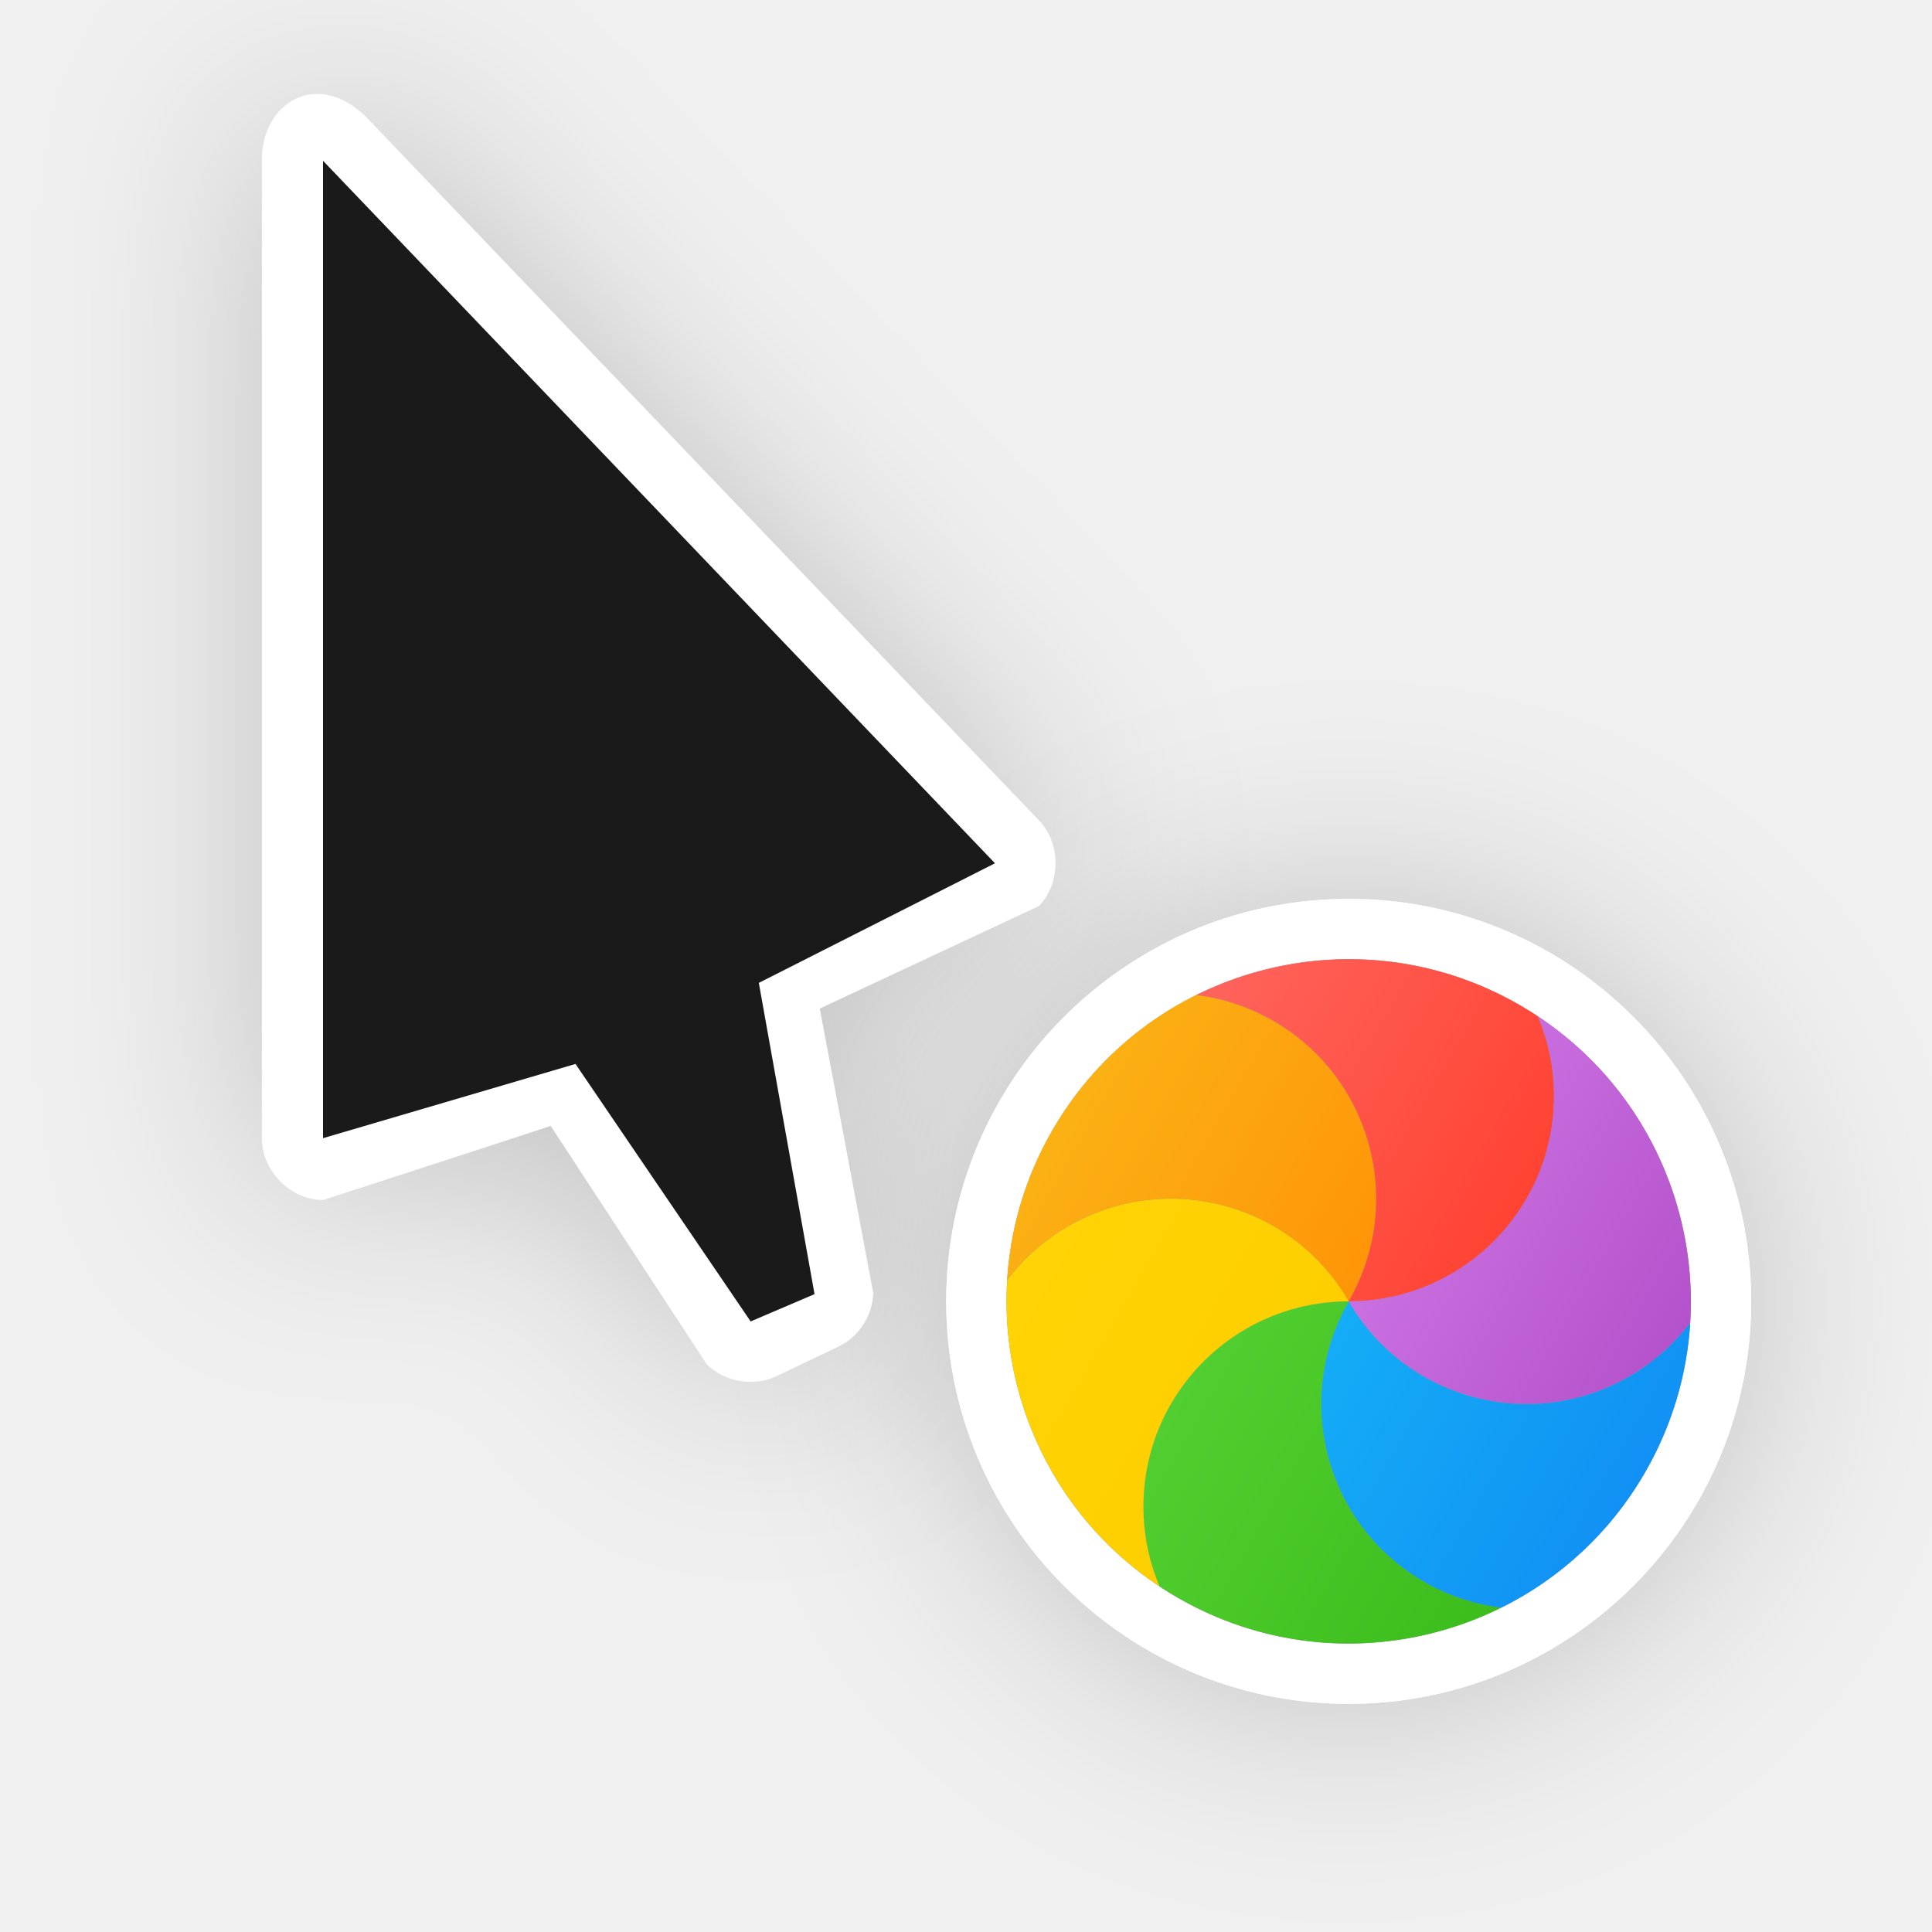
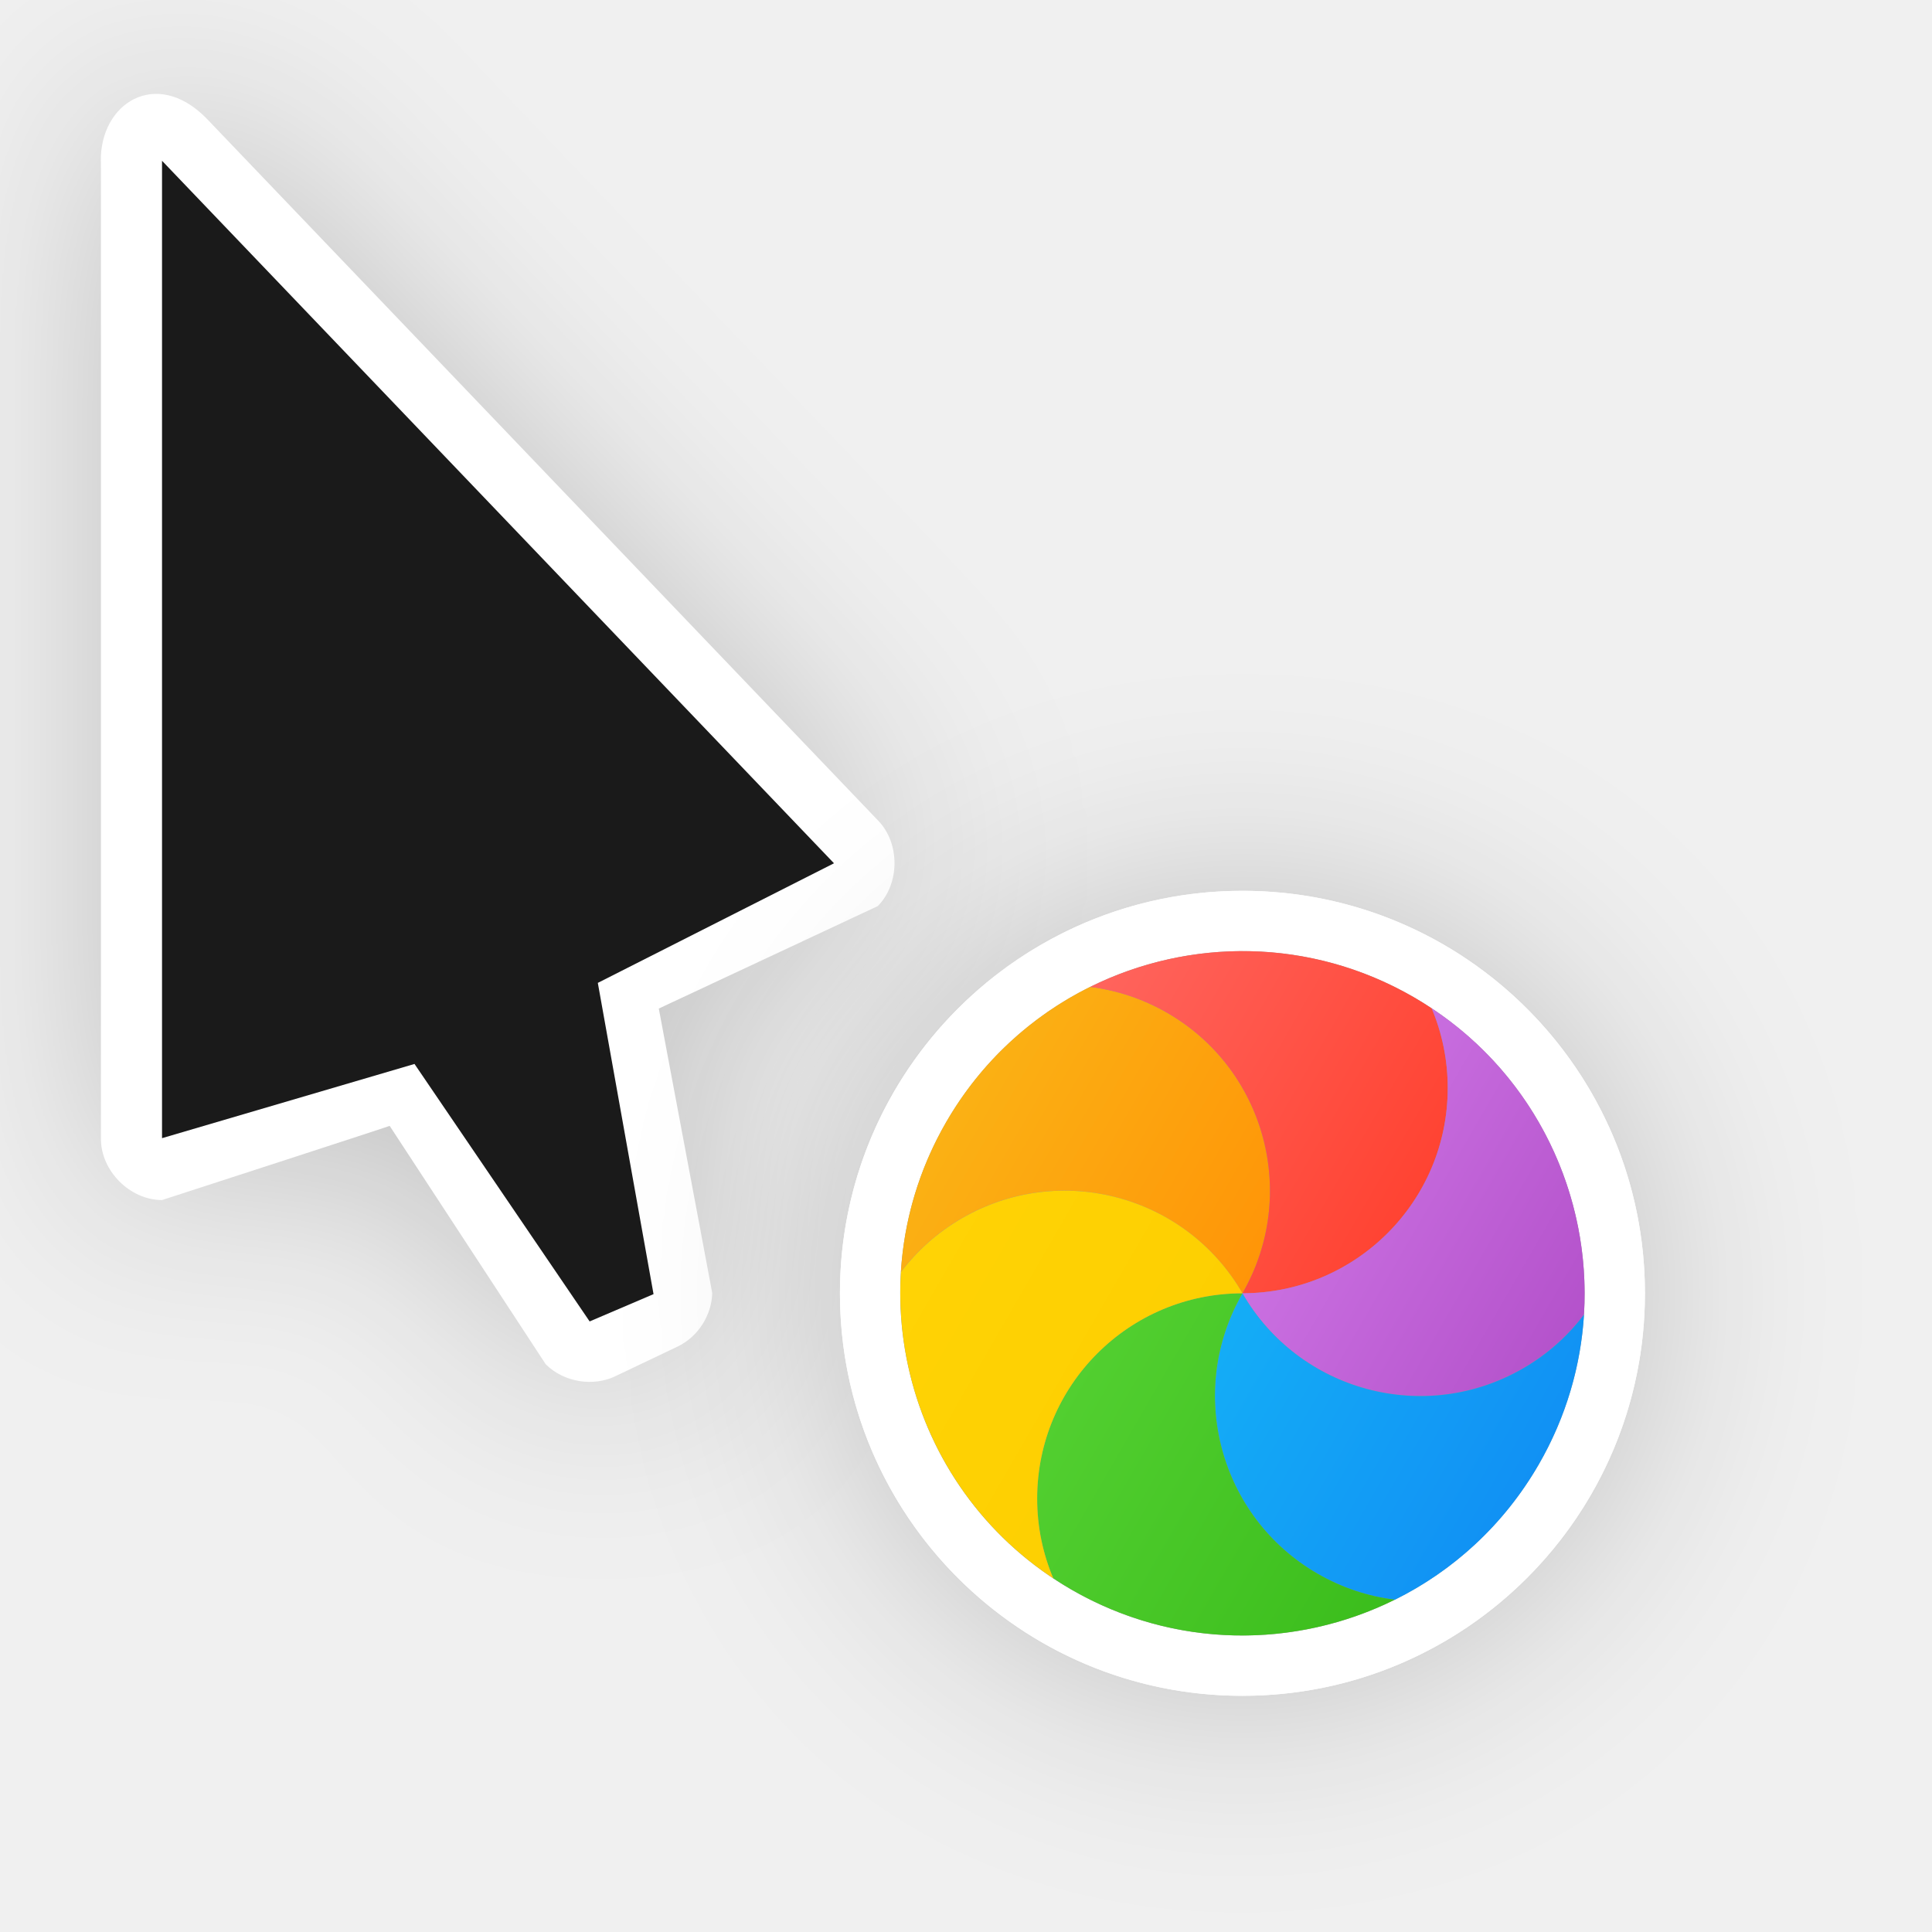
<svg xmlns="http://www.w3.org/2000/svg" height="24" viewBox="0 0 24 24" width="24" version="1.1" id="svg82">
  <defs id="defs86">
    <filter style="color-interpolation-filters:sRGB" id="filter1719" x="-0.328" width="1.656" y="-0.202" height="1.404">
      <feGaussianBlur stdDeviation="1.347" id="feGaussianBlur1721" />
    </filter>
    <filter style="color-interpolation-filters:sRGB" id="filter1723" x="-0.323" width="1.647" y="-0.323" height="1.647">
      <feGaussianBlur stdDeviation="2.965" id="feGaussianBlur1725" />
    </filter>
  </defs>
  <linearGradient id="a" gradientTransform="matrix(0.4579123,0,0,0.4380064,8.607332,9.250079)" gradientUnits="userSpaceOnUse" x1="17.871" x2="17.871" y1="7.669" y2="17.893">
    <stop offset="0" stop-color="#fbb114" id="stop2" />
    <stop offset="1" stop-color="#ff9508" id="stop4" />
  </linearGradient>
  <linearGradient id="b" gradientTransform="matrix(0.4206575,0,0,0.4767976,8.607332,9.250079)" gradientUnits="userSpaceOnUse" x1="23.954" x2="23.954" y1="8.61" y2="19.256">
    <stop offset="0" stop-color="#ff645d" id="stop7" />
    <stop offset="1" stop-color="#ff4332" id="stop9" />
  </linearGradient>
  <linearGradient id="c" gradientTransform="matrix(0.4914857,0,0,0.4080861,8.607332,9.250079)" gradientUnits="userSpaceOnUse" x1="20.127" x2="20.127" y1="19.205" y2="29.033">
    <stop offset="0" stop-color="#ca70e1" id="stop12" />
    <stop offset="1" stop-color="#b452cb" id="stop14" />
  </linearGradient>
  <linearGradient id="d" gradientTransform="matrix(0.4579123,0,0,0.4380064,8.607332,9.250079)" gradientUnits="userSpaceOnUse" x1="16.36" x2="16.36" y1="17.893" y2="28.118">
    <stop offset="0" stop-color="#14adf6" id="stop17" />
    <stop offset="1" stop-color="#1191f4" id="stop19" />
  </linearGradient>
  <linearGradient id="e" gradientTransform="matrix(0.4206575,0,0,0.4767976,8.607332,9.250079)" gradientUnits="userSpaceOnUse" x1="13.308" x2="13.308" y1="13.619" y2="24.265">
    <stop offset="0" stop-color="#52cf30" id="stop22" />
    <stop offset="1" stop-color="#3bbd1c" id="stop24" />
  </linearGradient>
  <linearGradient id="f" gradientTransform="matrix(0.4914857,0,0,0.4080861,8.607332,9.250079)" gradientUnits="userSpaceOnUse" x1="11.766" x2="11.766" y1="9.377" y2="19.205">
    <stop offset="0" stop-color="#ffd305" id="stop27" />
    <stop offset="1" stop-color="#fdcf01" id="stop29" />
  </linearGradient>
  <filter id="g" height="1.272" width="1.441" x="-0.22" y="-0.136" style="color-interpolation-filters:sRGB">
    <feGaussianBlur stdDeviation="1.192" id="feGaussianBlur32" />
  </filter>
  <filter id="h" height="1.444" width="1.444" x="-0.222" y="-0.222" style="color-interpolation-filters:sRGB">
    <feGaussianBlur stdDeviation="1.202" id="feGaussianBlur35" />
  </filter>
-   <path style="opacity:0.2;fill:#000000;fill-opacity:1;stroke-width:0.759;filter:url(#filter1719)" id="path1677" d="M 3.254,2.007 V 14.149 c 3.8e-5,0.397 0.362,0.759 0.759,0.759 0,0 2.946,-0.956 2.828,-0.922 l 1.939,2.962 c 0.224,0.224 0.594,0.284 0.877,0.142 l 0.765,-0.364 c 0.249,-0.121 0.42,-0.387 0.427,-0.664 l -0.664,-3.533 2.721,-1.272 c 0.277,-0.281 0.277,-0.787 0,-1.067 L 4.558,1.462 C 3.936,0.84 3.241,1.284 3.254,2.007 Z" />
-   <g transform="matrix(0.4545453,0,0,0.4545453,-147.3018,-353.978)" style="opacity:0.2;fill:#000000;fill-opacity:1;fill-rule:evenodd;filter:url(#filter1723)" id="g1697">
+   <path style="opacity:0.2;fill:#000000;fill-opacity:1;stroke-width:0.759;filter:url(#filter1719)" id="path1677" d="M 1.254,2.007 V 14.149 c 3.8e-5,0.397 0.362,0.759 0.759,0.759 0,0 2.946,-0.956 2.828,-0.922 l 1.939,2.962 c 0.224,0.224 0.594,0.284 0.877,0.142 L 8.422,16.726 c 0.249,-0.121 0.42,-0.387 0.427,-0.664 l -0.664,-3.533 2.721,-1.272 c 0.277,-0.281 0.277,-0.787 0,-1.067 L 2.558,1.462 C 1.936,0.84 1.241,1.284 1.254,2.007 Z" />
+   <g id="g46" transform="matrix(0.7588509,0,0,0.7588509,-122.5974,-577.1077)">
+     <path style="fill:#ffffff" id="path42" d="m 163.209,763.147 v 16 c 5e-5,0.524 0.476,1 1,1 0,0 3.883,-1.259 3.726,-1.215 l 2.555,3.903 c 0.295,0.295 0.783,0.375 1.156,0.188 l 1.008,-0.48 c 0.328,-0.159 0.554,-0.51 0.562,-0.875 l -0.875,-4.656 3.585,-1.677 c 0.365,-0.37 0.365,-1.037 0,-1.406 l -11,-11.5 c -0.82,-0.82 -1.736,-0.235 -1.719,0.719 z" />
+     <path style="fill:#1a1a1a" id="path44" d="m 164.209,779.134 v -16 l 11,11.5 -3.866,1.958 0.912,5.095 -1.046,0.447 -2.867,-4.215 z" />
+   </g>
+   <g transform="matrix(0.4545453,0,0,0.4545453,-148.6218,-354.078)" style="opacity:0.2;fill:#000000;fill-opacity:1;fill-rule:evenodd;filter:url(#filter1723)" id="g1697">
    <circle id="circle1683" r="11" cy="814.317" cx="360.923" style="fill:#000000;fill-opacity:1" />
    <path id="path1685" d="m 367.005,805.15 c 0.333,0.789 0.518,1.656 0.518,2.567 0,3.645 -2.955,6.6 -6.6,6.6 1.823,-3.157 0.741,-7.193 -2.416,-9.016 -0.789,-0.456 -1.633,-0.73 -2.484,-0.835 1.475,-0.735 3.139,-1.149 4.9,-1.149 2.249,0 4.34,0.675 6.082,1.833 z" style="fill:#000000;fill-opacity:1" />
    <path id="path1687" d="m 371.902,815.002 c -0.516,0.683 -1.175,1.276 -1.963,1.731 -3.157,1.823 -7.193,0.741 -9.016,-2.416 3.645,0 6.6,-2.955 6.6,-6.6 0,-0.91 -0.184,-1.778 -0.518,-2.567 2.964,1.971 4.918,5.341 4.918,9.167 0,0.23 -0.007,0.459 -0.021,0.685 z" style="fill:#000000;fill-opacity:1" />
    <path id="path1689" d="m 365.823,824.168 c -0.851,-0.106 -1.695,-0.38 -2.484,-0.835 -3.157,-1.823 -4.238,-5.859 -2.416,-9.016 1.823,3.157 5.859,4.238 9.016,2.416 0.788,-0.455 1.447,-1.048 1.963,-1.731 -0.247,4.022 -2.656,7.46 -6.079,9.166 z" style="fill:#000000;fill-opacity:1" />
    <path id="path1691" d="m 354.841,823.484 c -0.333,-0.789 -0.518,-1.656 -0.518,-2.567 0,-3.645 2.955,-6.6 6.6,-6.6 -1.823,3.157 -0.741,7.193 2.416,9.016 0.789,0.456 1.633,0.73 2.484,0.835 -1.475,0.735 -3.139,1.149 -4.9,1.149 -2.249,0 -4.34,-0.675 -6.082,-1.833 z" style="fill:#000000;fill-opacity:1" />
    <path id="path1693" d="m 349.944,813.632 c 0.516,-0.683 1.175,-1.276 1.963,-1.731 3.157,-1.823 7.193,-0.741 9.016,2.416 -3.645,0 -6.6,2.955 -6.6,6.6 0,0.91 0.184,1.778 0.518,2.567 -2.964,-1.971 -4.918,-5.341 -4.918,-9.167 0,-0.23 0.007,-0.459 0.021,-0.685 z" style="fill:#000000;fill-opacity:1" />
    <path id="path1695" d="m 356.023,804.466 c 0.851,0.106 1.695,0.38 2.484,0.835 3.157,1.823 4.238,5.859 2.416,9.016 -1.823,-3.157 -5.859,-4.238 -9.016,-2.416 -0.788,0.455 -1.447,1.048 -1.963,1.731 0.247,-4.022 2.656,-7.46 6.079,-9.166 z" style="fill:#000000;fill-opacity:1" />
  </g>
-   <g id="g46" transform="matrix(0.7588509,0,0,0.7588509,-120.5974,-577.1077)">
-     <path style="fill:#ffffff" id="path42" d="m 163.209,763.147 v 16 c 5e-5,0.524 0.476,1 1,1 0,0 3.883,-1.259 3.726,-1.215 l 2.555,3.903 c 0.295,0.295 0.783,0.375 1.156,0.188 l 1.008,-0.48 c 0.328,-0.159 0.554,-0.51 0.562,-0.875 l -0.875,-4.656 3.585,-1.677 c 0.365,-0.37 0.365,-1.037 0,-1.406 l -11,-11.5 c -0.82,-0.82 -1.736,-0.235 -1.719,0.719 z" />
-     <path style="fill:#1a1a1a" id="path44" d="m 164.209,779.134 v -16 l 11,11.5 -3.866,1.958 0.912,5.095 -1.046,0.447 -2.867,-4.215 z" />
-   </g>
-   <g id="g62" style="fill:#ffffff;fill-rule:evenodd" transform="matrix(0.4545453,0,0,0.4545453,-147.3018,-353.978)">
+   <g id="g62" style="fill:#ffffff;fill-rule:evenodd" transform="matrix(0.4545453,0,0,0.4545453,-148.6218,-354.078)">
    <circle cx="360.923" cy="814.317" r="11" id="circle48" />
    <path d="m 367.005,805.15 c 0.333,0.789 0.518,1.656 0.518,2.567 0,3.645 -2.955,6.6 -6.6,6.6 1.823,-3.157 0.741,-7.193 -2.416,-9.016 -0.789,-0.456 -1.633,-0.73 -2.484,-0.835 1.475,-0.735 3.139,-1.149 4.9,-1.149 2.249,0 4.34,0.675 6.082,1.833 z" id="path50" />
    <path d="m 371.902,815.002 c -0.516,0.683 -1.175,1.276 -1.963,1.731 -3.157,1.823 -7.193,0.741 -9.016,-2.416 3.645,0 6.6,-2.955 6.6,-6.6 0,-0.91 -0.184,-1.778 -0.518,-2.567 2.964,1.971 4.918,5.341 4.918,9.167 0,0.23 -0.007,0.459 -0.021,0.685 z" id="path52" />
    <path d="m 365.823,824.168 c -0.851,-0.106 -1.695,-0.38 -2.484,-0.835 -3.157,-1.823 -4.238,-5.859 -2.416,-9.016 1.823,3.157 5.859,4.238 9.016,2.416 0.788,-0.455 1.447,-1.048 1.963,-1.731 -0.247,4.022 -2.656,7.46 -6.079,9.166 z" id="path54" />
    <path d="m 354.841,823.484 c -0.333,-0.789 -0.518,-1.656 -0.518,-2.567 0,-3.645 2.955,-6.6 6.6,-6.6 -1.823,3.157 -0.741,7.193 2.416,9.016 0.789,0.456 1.633,0.73 2.484,0.835 -1.475,0.735 -3.139,1.149 -4.9,1.149 -2.249,0 -4.34,-0.675 -6.082,-1.833 z" id="path56" />
    <path d="m 349.944,813.632 c 0.516,-0.683 1.175,-1.276 1.963,-1.731 3.157,-1.823 7.193,-0.741 9.016,2.416 -3.645,0 -6.6,2.955 -6.6,6.6 0,0.91 0.184,1.778 0.518,2.567 -2.964,-1.971 -4.918,-5.341 -4.918,-9.167 0,-0.23 0.007,-0.459 0.021,-0.685 z" id="path58" />
    <path d="m 356.023,804.466 c 0.851,0.106 1.695,0.38 2.484,0.835 3.157,1.823 4.238,5.859 2.416,9.016 -1.823,-3.157 -5.859,-4.238 -9.016,-2.416 -0.788,0.455 -1.447,1.048 -1.963,1.731 0.247,-4.022 2.656,-7.46 6.079,-9.166 z" id="path60" />
  </g>
-   <g id="g1646" transform="rotate(-60,15.48923,16.27521)">
+   <g id="g1646" transform="rotate(-60,14.74263,17.36836)">
    <circle style="fill:#959595;fill-rule:evenodd;stroke-width:0.423" id="circle64" r="4.25" cy="17.316" cx="16.216" />
    <g transform="matrix(0.9489808,0,0,0.9489808,0.6105051,1.100282)" id="g1636">
      <path d="m 18.921,13.355 c 0.136,0.321 0.211,0.674 0.211,1.045 0,1.484 -1.203,2.687 -2.687,2.687 0.742,-1.285 0.302,-2.929 -0.984,-3.671 -0.321,-0.185 -0.665,-0.297 -1.011,-0.34 0.601,-0.299 1.278,-0.468 1.995,-0.468 0.916,0 1.767,0.275 2.476,0.746 z" id="path66" style="fill:url(#a);fill-rule:evenodd;stroke-width:0.445" />
      <path d="m 20.915,17.366 c -0.21,0.278 -0.478,0.519 -0.799,0.705 -1.285,0.742 -2.929,0.302 -3.671,-0.984 1.484,0 2.687,-1.203 2.687,-2.687 0,-0.371 -0.075,-0.724 -0.211,-1.045 1.207,0.802 2.002,2.174 2.002,3.732 0,0.094 -0.003,0.187 -0.009,0.279 z" id="path68" style="fill:url(#b);fill-rule:evenodd;stroke-width:0.445" />
      <path d="m 18.44,21.098 c -0.346,-0.043 -0.69,-0.155 -1.011,-0.34 -1.285,-0.742 -1.726,-2.385 -0.984,-3.671 0.742,1.285 2.385,1.726 3.671,0.984 0.321,-0.185 0.589,-0.427 0.799,-0.705 -0.101,1.638 -1.081,3.037 -2.475,3.732 z" id="path70" style="fill:url(#c);fill-rule:evenodd;stroke-width:0.445" />
      <path d="m 13.968,20.82 c -0.136,-0.321 -0.211,-0.674 -0.211,-1.045 0,-1.484 1.203,-2.687 2.687,-2.687 -0.742,1.285 -0.302,2.929 0.984,3.671 0.321,0.186 0.665,0.297 1.011,0.34 -0.601,0.299 -1.278,0.468 -1.995,0.468 -0.916,0 -1.767,-0.275 -2.476,-0.746 z" id="path72" style="fill:url(#d);fill-rule:evenodd;stroke-width:0.445" />
      <path d="m 11.975,16.809 c 0.21,-0.278 0.478,-0.519 0.799,-0.705 1.285,-0.742 2.929,-0.302 3.671,0.984 -1.484,0 -2.687,1.203 -2.687,2.687 0,0.371 0.075,0.724 0.211,1.045 -1.207,-0.802 -2.002,-2.174 -2.002,-3.732 0,-0.094 0.003,-0.187 0.009,-0.279 z" id="path74" style="fill:url(#e);fill-rule:evenodd;stroke-width:0.445" />
      <path d="m 14.45,13.077 c 0.346,0.043 0.69,0.155 1.011,0.34 1.285,0.742 1.726,2.385 0.984,3.671 -0.742,-1.285 -2.385,-1.726 -3.671,-0.984 -0.321,0.185 -0.589,0.427 -0.799,0.705 0.101,-1.638 1.081,-3.037 2.475,-3.732 z" id="path76" style="fill:url(#f);fill-rule:evenodd;stroke-width:0.445" />
    </g>
  </g>
</svg>
